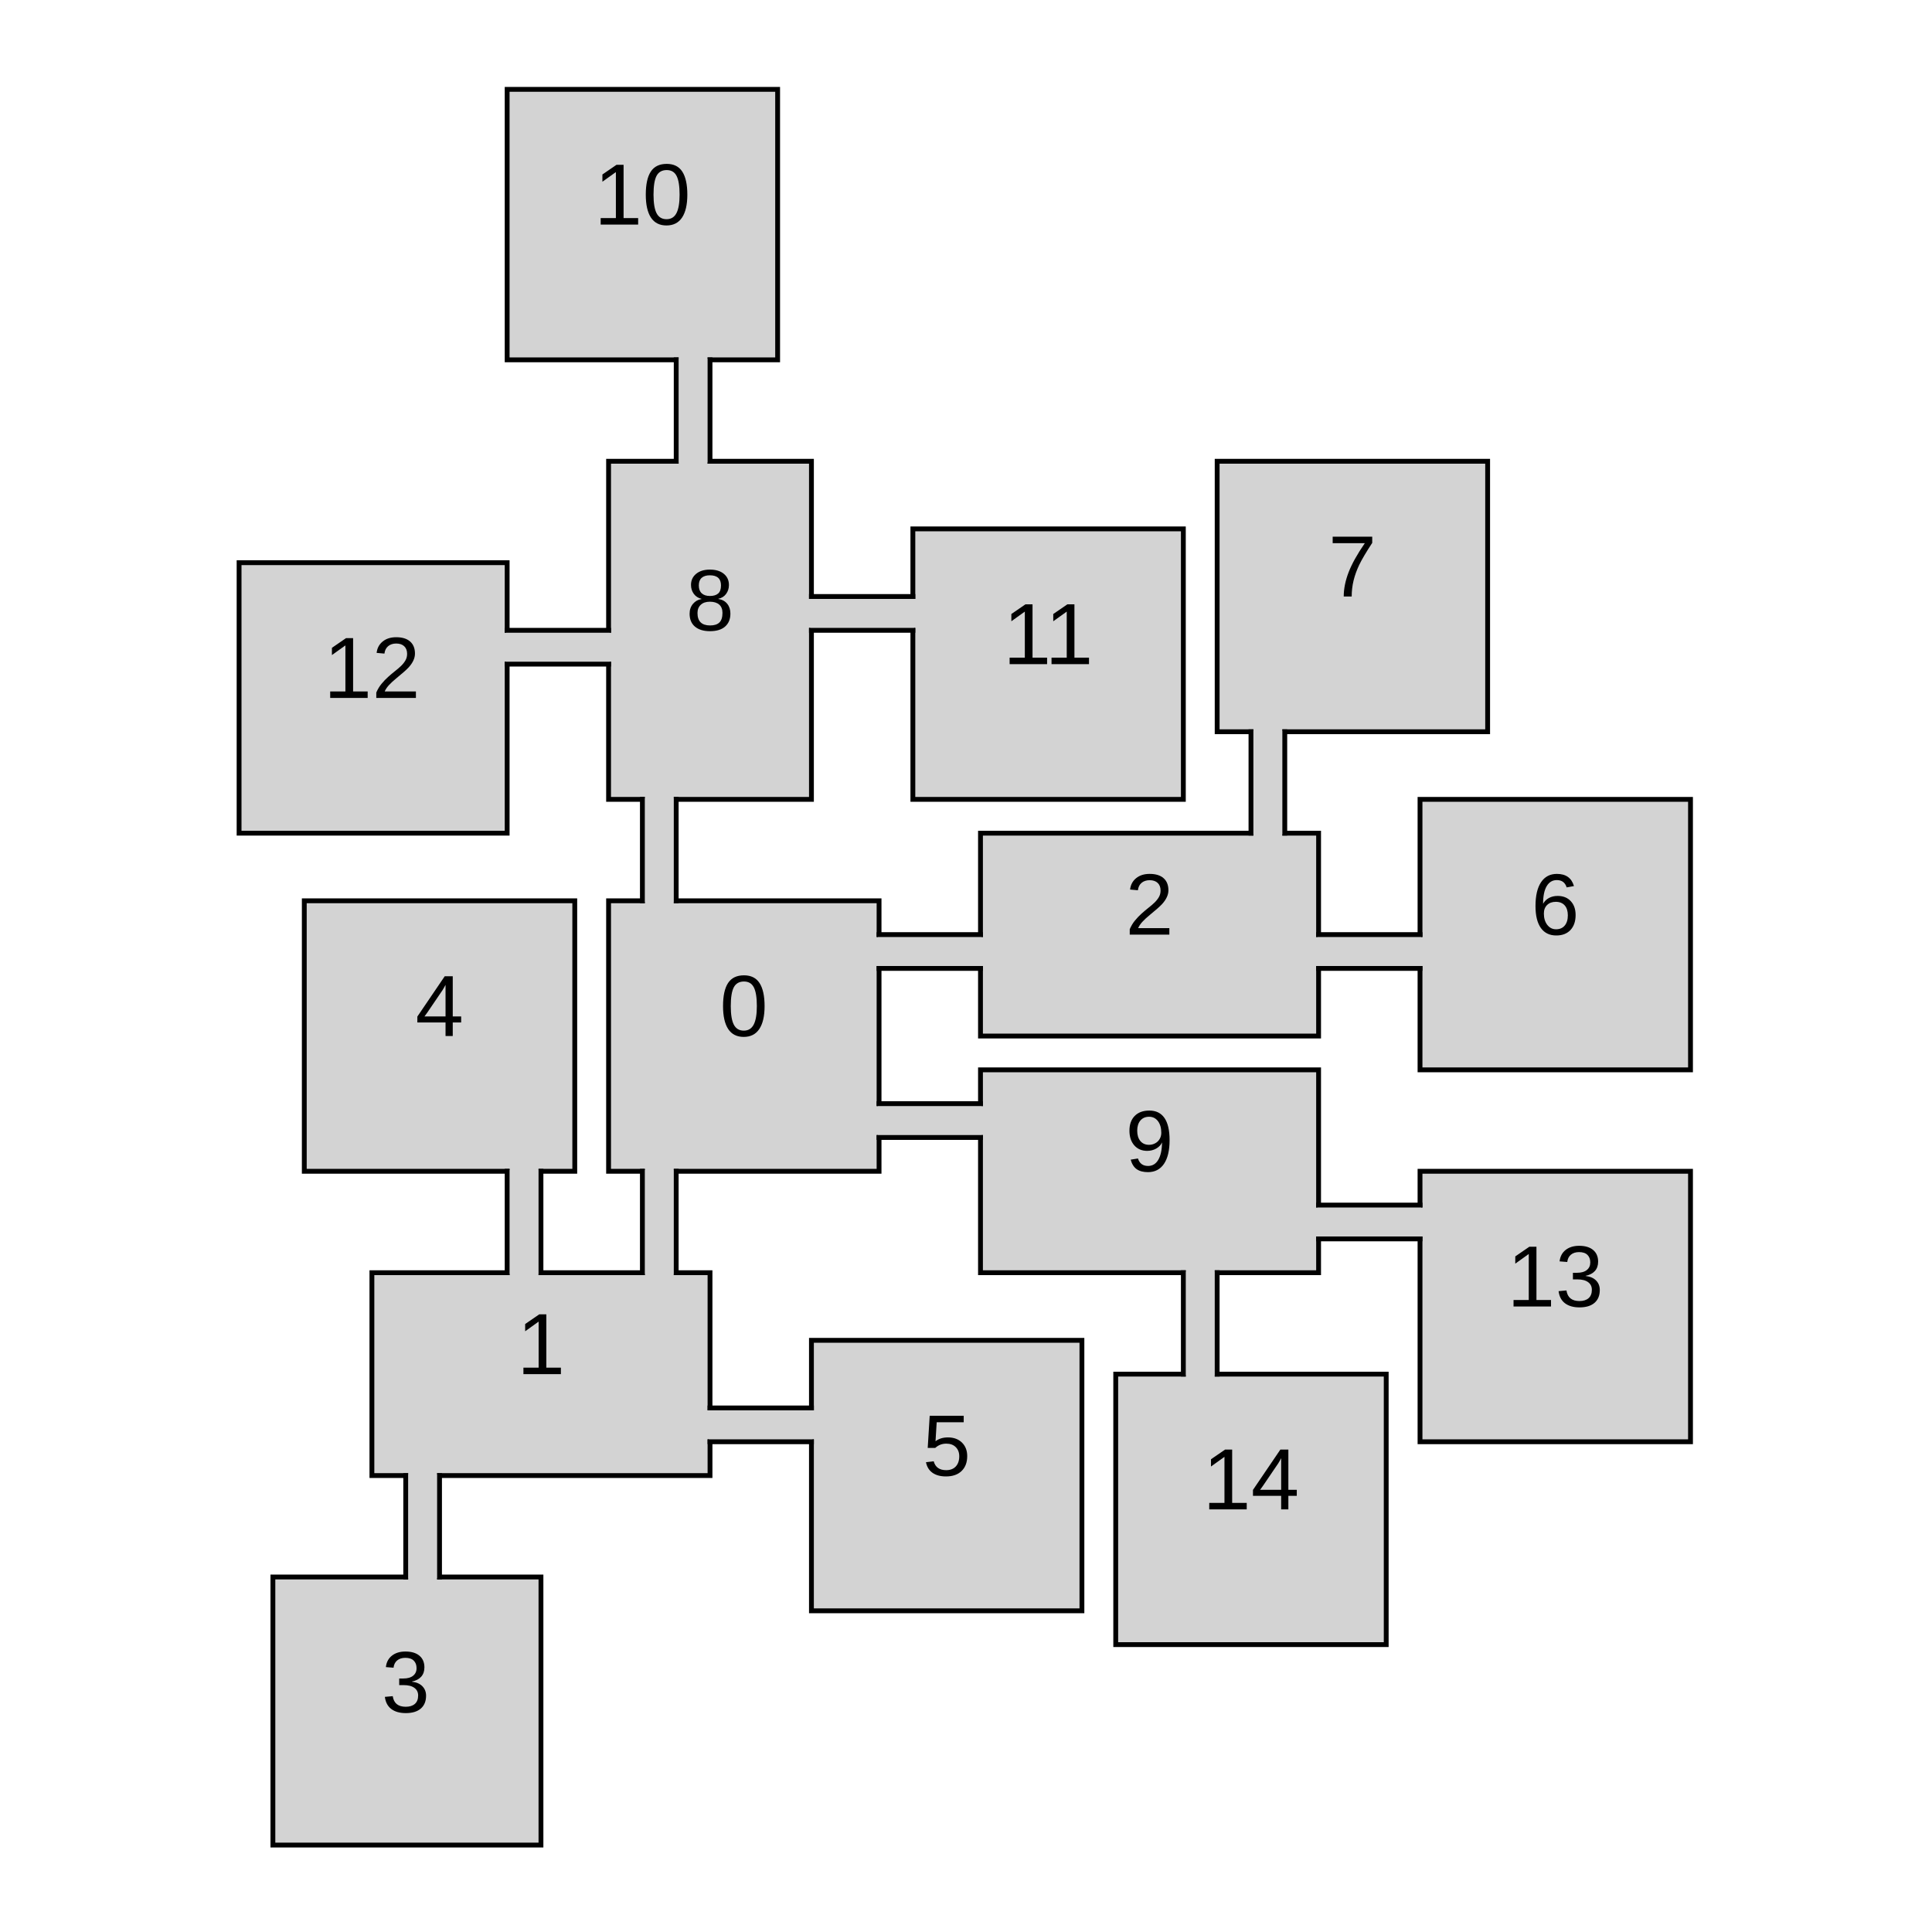
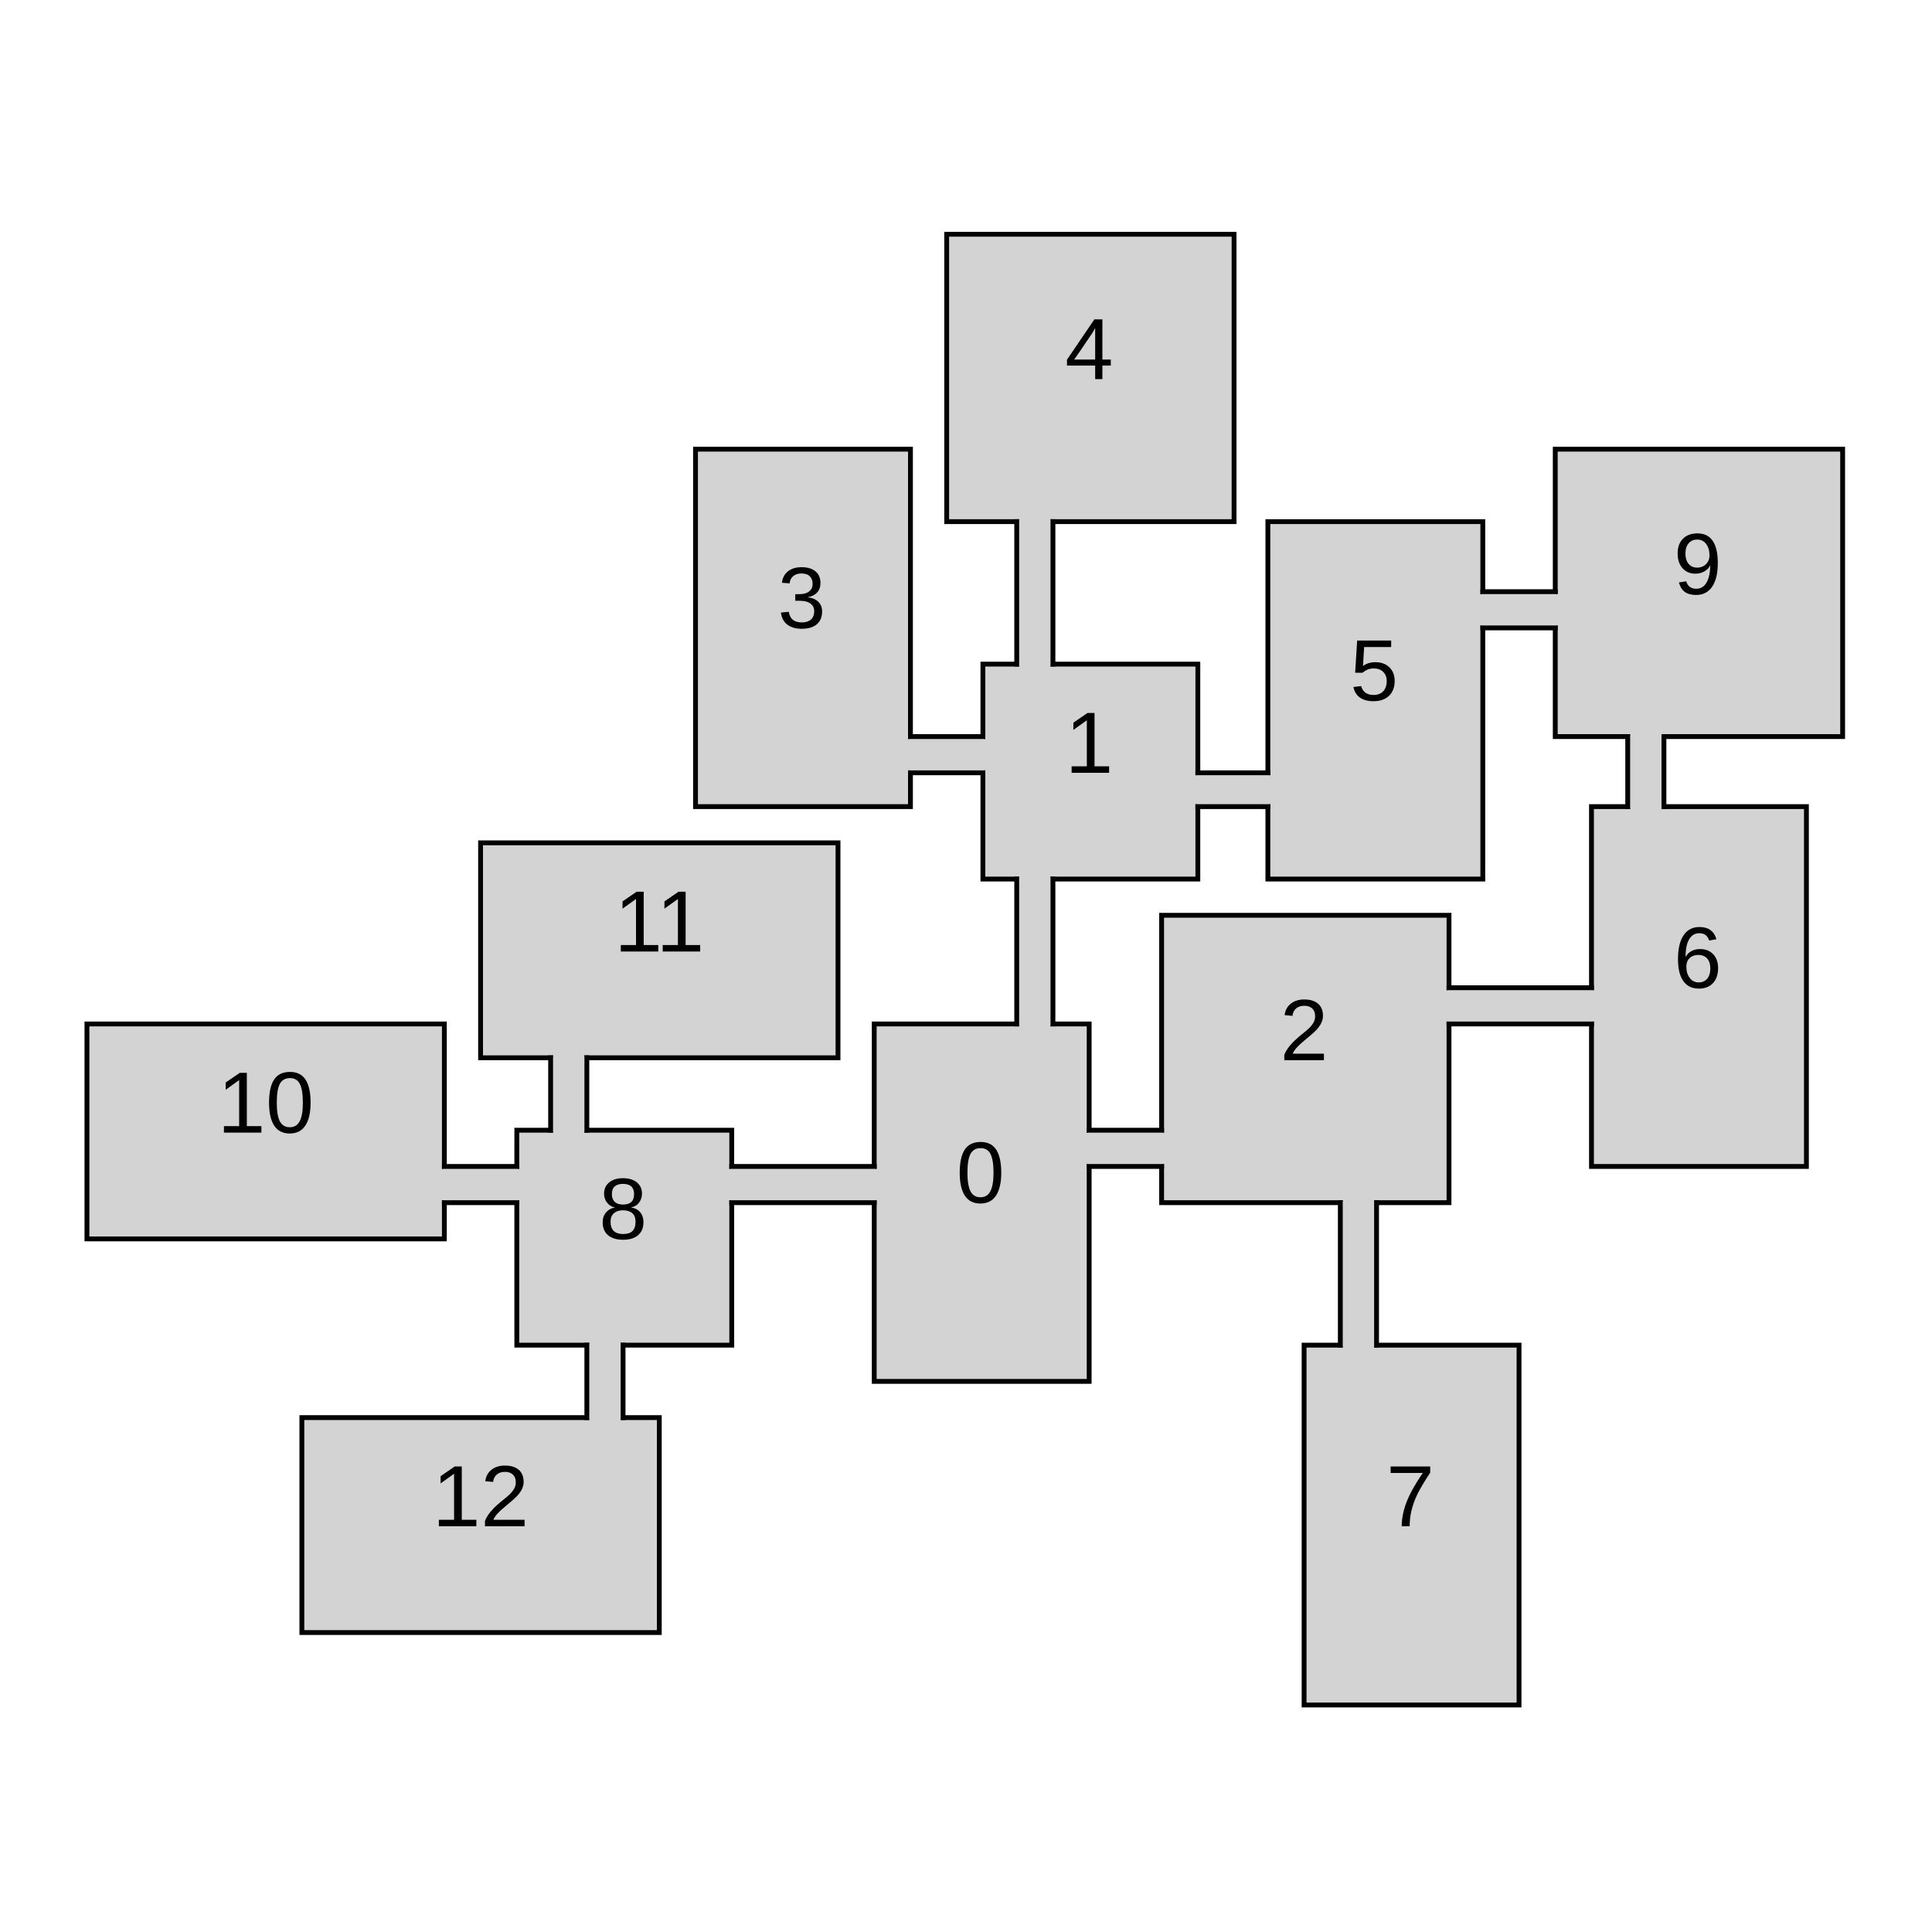
<svg xmlns="http://www.w3.org/2000/svg" viewBox="0 0 800 800">
-   <polygon points="252,485 252,373 364,373 364,485 " style="fill:rgb(211,211,211);stroke:rgb(211,211,211)" />
-   <path d="M 364 471 L 364 485 L 280 485 M 266 485 L 252 485 L 252 373 L 266 373 M 280 373 L 364 373 L 364 387 M 364 401 L 364 457 M 364 471 " fill="none" stroke="black" stroke-linecap="square" stroke-width="2" />
-   <text x="308" y="429" alignment-baseline="middle" text-anchor="middle" style="font-family: arial;" font-size="36">0</text>
-   <polygon points="154,527 294,527 294,611 154,611 " style="fill:rgb(211,211,211);stroke:rgb(211,211,211)" />
-   <path d="M 168 611 L 154 611 L 154 527 L 210 527 M 224 527 L 266 527 M 280 527 L 294 527 L 294 583 M 294 597 L 294 611 L 182 611 M 168 611 " fill="none" stroke="black" stroke-linecap="square" stroke-width="2" />
-   <text x="224" y="569" alignment-baseline="middle" text-anchor="middle" style="font-family: arial;" font-size="36">1</text>
-   <polygon points="406,345 546,345 546,429 406,429 " style="fill:rgb(211,211,211);stroke:rgb(211,211,211)" />
-   <path d="M 546 429 L 406 429 L 406 401 M 406 387 L 406 345 L 518 345 M 532 345 L 546 345 L 546 387 M 546 401 L 546 429 " fill="none" stroke="black" stroke-linecap="square" stroke-width="2" />
-   <text x="476" y="387" alignment-baseline="middle" text-anchor="middle" style="font-family: arial;" font-size="36">2</text>
-   <polygon points="113,764 113,653 224,653 224,764 " style="fill:rgb(211,211,211);stroke:rgb(211,211,211)" />
-   <path d="M 224 653 L 224 764 L 113 764 L 113 653 L 168 653 M 182 653 L 224 653 " fill="none" stroke="black" stroke-linecap="square" stroke-width="2" />
-   <text x="168" y="709" alignment-baseline="middle" text-anchor="middle" style="font-family: arial;" font-size="36">3</text>
-   <polygon points="126,485 126,373 238,373 238,485 " style="fill:rgb(211,211,211);stroke:rgb(211,211,211)" />
-   <path d="M 238 373 L 238 485 L 224 485 M 210 485 L 126 485 L 126 373 L 238 373 " fill="none" stroke="black" stroke-linecap="square" stroke-width="2" />
-   <text x="182" y="429" alignment-baseline="middle" text-anchor="middle" style="font-family: arial;" font-size="36">4</text>
-   <polygon points="336,667 336,555 448,555 448,667 " style="fill:rgb(211,211,211);stroke:rgb(211,211,211)" />
-   <path d="M 448 555 L 448 667 L 336 667 L 336 597 M 336 583 L 336 555 L 448 555 " fill="none" stroke="black" stroke-linecap="square" stroke-width="2" />
-   <text x="392" y="611" alignment-baseline="middle" text-anchor="middle" style="font-family: arial;" font-size="36">5</text>
-   <polygon points="588,331 700,331 700,443 588,443 " style="fill:rgb(211,211,211);stroke:rgb(211,211,211)" />
-   <path d="M 700 443 L 588 443 L 588 401 M 588 387 L 588 331 L 700 331 L 700 443 " fill="none" stroke="black" stroke-linecap="square" stroke-width="2" />
-   <text x="644" y="387" alignment-baseline="middle" text-anchor="middle" style="font-family: arial;" font-size="36">6</text>
-   <polygon points="504,303 504,191 616,191 616,303 " style="fill:rgb(211,211,211);stroke:rgb(211,211,211)" />
-   <path d="M 616 191 L 616 303 L 532 303 M 518 303 L 504 303 L 504 191 L 616 191 " fill="none" stroke="black" stroke-linecap="square" stroke-width="2" />
-   <text x="560" y="247" alignment-baseline="middle" text-anchor="middle" style="font-family: arial;" font-size="36">7</text>
-   <polygon points="252,331 252,191 336,191 336,331 " style="fill:rgb(211,211,211);stroke:rgb(211,211,211)" />
-   <path d="M 336 261 L 336 331 L 280 331 M 266 331 L 252 331 L 252 275 M 252 261 L 252 191 L 280 191 M 294 191 L 336 191 L 336 247 M 336 261 " fill="none" stroke="black" stroke-linecap="square" stroke-width="2" />
-   <text x="294" y="261" alignment-baseline="middle" text-anchor="middle" style="font-family: arial;" font-size="36">8</text>
-   <polygon points="406,443 546,443 546,527 406,527 " style="fill:rgb(211,211,211);stroke:rgb(211,211,211)" />
-   <path d="M 490 527 L 406 527 L 406 471 M 406 457 L 406 443 L 546 443 L 546 499 M 546 513 L 546 527 L 504 527 M 490 527 " fill="none" stroke="black" stroke-linecap="square" stroke-width="2" />
-   <text x="476" y="485" alignment-baseline="middle" text-anchor="middle" style="font-family: arial;" font-size="36">9</text>
-   <polygon points="210,149 210,37 322,37 322,149 " style="fill:rgb(211,211,211);stroke:rgb(211,211,211)" />
-   <path d="M 322 37 L 322 149 L 294 149 M 280 149 L 210 149 L 210 37 L 322 37 " fill="none" stroke="black" stroke-linecap="square" stroke-width="2" />
-   <text x="266" y="93" alignment-baseline="middle" text-anchor="middle" style="font-family: arial;" font-size="36">10</text>
-   <polygon points="378,219 490,219 490,331 378,331 " style="fill:rgb(211,211,211);stroke:rgb(211,211,211)" />
-   <path d="M 490 331 L 378 331 L 378 261 M 378 247 L 378 219 L 490 219 L 490 331 " fill="none" stroke="black" stroke-linecap="square" stroke-width="2" />
-   <text x="434" y="275" alignment-baseline="middle" text-anchor="middle" style="font-family: arial;" font-size="36">11</text>
-   <polygon points="99,233 210,233 210,345 99,345 " style="fill:rgb(211,211,211);stroke:rgb(211,211,211)" />
-   <path d="M 210 345 L 99 345 L 99 233 L 210 233 L 210 261 M 210 275 L 210 345 " fill="none" stroke="black" stroke-linecap="square" stroke-width="2" />
-   <text x="154" y="289" alignment-baseline="middle" text-anchor="middle" style="font-family: arial;" font-size="36">12</text>
-   <polygon points="588,485 700,485 700,597 588,597 " style="fill:rgb(211,211,211);stroke:rgb(211,211,211)" />
-   <path d="M 700 597 L 588 597 L 588 513 M 588 499 L 588 485 L 700 485 L 700 597 " fill="none" stroke="black" stroke-linecap="square" stroke-width="2" />
-   <text x="644" y="541" alignment-baseline="middle" text-anchor="middle" style="font-family: arial;" font-size="36">13</text>
-   <polygon points="462,681 462,569 574,569 574,681 " style="fill:rgb(211,211,211);stroke:rgb(211,211,211)" />
-   <path d="M 574 569 L 574 681 L 462 681 L 462 569 L 490 569 M 504 569 L 574 569 " fill="none" stroke="black" stroke-linecap="square" stroke-width="2" />
-   <text x="518" y="625" alignment-baseline="middle" text-anchor="middle" style="font-family: arial;" font-size="36">14</text>
-   <polygon points="266,485 280,485 280,527 266,527 " style="fill:rgb(211,211,211);stroke:rgb(211,211,211)" />
-   <path d="M 266 527 L 266 527 L 266 485 L 266 485 M 280 485 L 280 527 L 280 527 M 266 527 " fill="none" stroke="black" stroke-linecap="square" stroke-width="2" />
-   <polygon points="364,401 364,387 406,387 406,401 " style="fill:rgb(211,211,211);stroke:rgb(211,211,211)" />
-   <path d="M 406 401 L 406 401 L 364 401 L 364 401 M 364 387 L 406 387 L 406 387 M 406 401 " fill="none" stroke="black" stroke-linecap="square" stroke-width="2" />
-   <polygon points="266,331 280,331 280,373 266,373 " style="fill:rgb(211,211,211);stroke:rgb(211,211,211)" />
-   <path d="M 266 373 L 266 373 L 266 331 L 266 331 M 280 331 L 280 373 L 280 373 M 266 373 " fill="none" stroke="black" stroke-linecap="square" stroke-width="2" />
-   <polygon points="364,471 364,457 406,457 406,471 " style="fill:rgb(211,211,211);stroke:rgb(211,211,211)" />
-   <path d="M 406 471 L 406 471 L 364 471 L 364 471 M 364 457 L 406 457 L 406 457 M 406 471 " fill="none" stroke="black" stroke-linecap="square" stroke-width="2" />
-   <polygon points="168,611 182,611 182,653 168,653 " style="fill:rgb(211,211,211);stroke:rgb(211,211,211)" />
-   <path d="M 168 653 L 168 653 L 168 611 L 168 611 M 182 611 L 182 653 L 182 653 M 168 653 " fill="none" stroke="black" stroke-linecap="square" stroke-width="2" />
-   <polygon points="210,485 224,485 224,527 210,527 " style="fill:rgb(211,211,211);stroke:rgb(211,211,211)" />
-   <path d="M 210 527 L 210 527 L 210 485 L 210 485 M 224 485 L 224 527 L 224 527 M 210 527 " fill="none" stroke="black" stroke-linecap="square" stroke-width="2" />
-   <polygon points="294,597 294,583 336,583 336,597 " style="fill:rgb(211,211,211);stroke:rgb(211,211,211)" />
-   <path d="M 336 597 L 336 597 L 294 597 L 294 597 M 294 583 L 336 583 L 336 583 M 336 597 " fill="none" stroke="black" stroke-linecap="square" stroke-width="2" />
-   <polygon points="546,401 546,387 588,387 588,401 " style="fill:rgb(211,211,211);stroke:rgb(211,211,211)" />
-   <path d="M 588 401 L 588 401 L 546 401 L 546 401 M 546 387 L 588 387 L 588 387 M 588 401 " fill="none" stroke="black" stroke-linecap="square" stroke-width="2" />
-   <polygon points="518,303 532,303 532,345 518,345 " style="fill:rgb(211,211,211);stroke:rgb(211,211,211)" />
-   <path d="M 518 345 L 518 345 L 518 303 L 518 303 M 532 303 L 532 345 L 532 345 M 518 345 " fill="none" stroke="black" stroke-linecap="square" stroke-width="2" />
-   <polygon points="280,149 294,149 294,191 280,191 " style="fill:rgb(211,211,211);stroke:rgb(211,211,211)" />
-   <path d="M 280 191 L 280 191 L 280 149 L 280 149 M 294 149 L 294 191 L 294 191 M 280 191 " fill="none" stroke="black" stroke-linecap="square" stroke-width="2" />
-   <polygon points="336,261 336,247 378,247 378,261 " style="fill:rgb(211,211,211);stroke:rgb(211,211,211)" />
-   <path d="M 378 261 L 378 261 L 336 261 L 336 261 M 336 247 L 378 247 L 378 247 M 378 261 " fill="none" stroke="black" stroke-linecap="square" stroke-width="2" />
-   <polygon points="210,275 210,261 252,261 252,275 " style="fill:rgb(211,211,211);stroke:rgb(211,211,211)" />
-   <path d="M 252 275 L 252 275 L 210 275 L 210 275 M 210 261 L 252 261 L 252 261 M 252 275 " fill="none" stroke="black" stroke-linecap="square" stroke-width="2" />
-   <polygon points="546,513 546,499 588,499 588,513 " style="fill:rgb(211,211,211);stroke:rgb(211,211,211)" />
-   <path d="M 588 513 L 588 513 L 546 513 L 546 513 M 546 499 L 588 499 L 588 499 M 588 513 " fill="none" stroke="black" stroke-linecap="square" stroke-width="2" />
-   <polygon points="490,527 504,527 504,569 490,569 " style="fill:rgb(211,211,211);stroke:rgb(211,211,211)" />
-   <path d="M 490 569 L 490 569 L 490 527 L 490 527 M 504 527 L 504 569 L 504 569 M 490 569 " fill="none" stroke="black" stroke-linecap="square" stroke-width="2" />
+   <polygon points="362,572 362,424 451,424 451,572 " style="fill:rgb(211,211,211);stroke:rgb(211,211,211)" />
+   <path d="M 451 483 L 451 572 L 362 572 L 362 498 M 362 483 L 362 424 L 421 424 M 436 424 L 451 424 L 451 468 M 451 483 " fill="none" stroke="black" stroke-linecap="square" stroke-width="2" />
+   <text x="406" y="498" alignment-baseline="middle" text-anchor="middle" style="font-family: arial;" font-size="36">0</text>
+   <polygon points="407,275 496,275 496,364 407,364 " style="fill:rgb(211,211,211);stroke:rgb(211,211,211)" />
+   <path d="M 421 364 L 407 364 L 407 320 M 407 305 L 407 275 L 421 275 M 436 275 L 496 275 L 496 320 M 496 334 L 496 364 L 436 364 M 421 364 " fill="none" stroke="black" stroke-linecap="square" stroke-width="2" />
+   <text x="451" y="320" alignment-baseline="middle" text-anchor="middle" style="font-family: arial;" font-size="36">1</text>
+   <polygon points="481,498 481,379 600,379 600,498 " style="fill:rgb(211,211,211);stroke:rgb(211,211,211)" />
+   <path d="M 600 424 L 600 498 L 570 498 M 555 498 L 481 498 L 481 483 M 481 468 L 481 379 L 600 379 L 600 409 M 600 424 " fill="none" stroke="black" stroke-linecap="square" stroke-width="2" />
+   <text x="540" y="439" alignment-baseline="middle" text-anchor="middle" style="font-family: arial;" font-size="36">2</text>
+   <polygon points="288,334 288,186 377,186 377,334 " style="fill:rgb(211,211,211);stroke:rgb(211,211,211)" />
+   <path d="M 377 320 L 377 334 L 288 334 L 288 186 L 377 186 L 377 305 M 377 320 " fill="none" stroke="black" stroke-linecap="square" stroke-width="2" />
+   <text x="332" y="260" alignment-baseline="middle" text-anchor="middle" style="font-family: arial;" font-size="36">3</text>
+   <polygon points="392,97 511,97 511,216 392,216 " style="fill:rgb(211,211,211);stroke:rgb(211,211,211)" />
+   <path d="M 421 216 L 392 216 L 392 97 L 511 97 L 511 216 L 436 216 M 421 216 " fill="none" stroke="black" stroke-linecap="square" stroke-width="2" />
+   <text x="451" y="157" alignment-baseline="middle" text-anchor="middle" style="font-family: arial;" font-size="36">4</text>
+   <polygon points="525,364 525,216 614,216 614,364 " style="fill:rgb(211,211,211);stroke:rgb(211,211,211)" />
+   <path d="M 614 260 L 614 364 L 525 364 L 525 334 M 525 320 L 525 216 L 614 216 L 614 245 M 614 260 " fill="none" stroke="black" stroke-linecap="square" stroke-width="2" />
+   <text x="569" y="290" alignment-baseline="middle" text-anchor="middle" style="font-family: arial;" font-size="36">5</text>
+   <polygon points="659,483 659,334 748,334 748,483 " style="fill:rgb(211,211,211);stroke:rgb(211,211,211)" />
+   <path d="M 748 334 L 748 483 L 659 483 L 659 424 M 659 409 L 659 334 L 674 334 M 689 334 L 748 334 " fill="none" stroke="black" stroke-linecap="square" stroke-width="2" />
+   <text x="703" y="409" alignment-baseline="middle" text-anchor="middle" style="font-family: arial;" font-size="36">6</text>
+   <polygon points="540,706 540,557 629,557 629,706 " style="fill:rgb(211,211,211);stroke:rgb(211,211,211)" />
+   <path d="M 629 557 L 629 706 L 540 706 L 540 557 L 555 557 M 570 557 L 629 557 " fill="none" stroke="black" stroke-linecap="square" stroke-width="2" />
+   <text x="584" y="632" alignment-baseline="middle" text-anchor="middle" style="font-family: arial;" font-size="36">7</text>
+   <polygon points="214,468 303,468 303,557 214,557 " style="fill:rgb(211,211,211);stroke:rgb(211,211,211)" />
+   <path d="M 243 557 L 214 557 L 214 498 M 214 483 L 214 468 L 228 468 M 243 468 L 303 468 L 303 483 M 303 498 L 303 557 L 258 557 M 243 557 " fill="none" stroke="black" stroke-linecap="square" stroke-width="2" />
+   <text x="258" y="513" alignment-baseline="middle" text-anchor="middle" style="font-family: arial;" font-size="36">8</text>
+   <polygon points="644,305 644,186 763,186 763,305 " style="fill:rgb(211,211,211);stroke:rgb(211,211,211)" />
+   <path d="M 763 186 L 763 305 L 689 305 M 674 305 L 644 305 L 644 260 M 644 245 L 644 186 L 763 186 " fill="none" stroke="black" stroke-linecap="square" stroke-width="2" />
+   <text x="703" y="246" alignment-baseline="middle" text-anchor="middle" style="font-family: arial;" font-size="36">9</text>
+   <polygon points="36,424 184,424 184,513 36,513 " style="fill:rgb(211,211,211);stroke:rgb(211,211,211)" />
+   <path d="M 184 513 L 36 513 L 36 424 L 184 424 L 184 483 M 184 498 L 184 513 " fill="none" stroke="black" stroke-linecap="square" stroke-width="2" />
+   <text x="110" y="469" alignment-baseline="middle" text-anchor="middle" style="font-family: arial;" font-size="36">10</text>
+   <polygon points="199,349 347,349 347,438 199,438 " style="fill:rgb(211,211,211);stroke:rgb(211,211,211)" />
+   <path d="M 228 438 L 199 438 L 199 349 L 347 349 L 347 438 L 243 438 M 228 438 " fill="none" stroke="black" stroke-linecap="square" stroke-width="2" />
+   <text x="273" y="394" alignment-baseline="middle" text-anchor="middle" style="font-family: arial;" font-size="36">11</text>
+   <polygon points="125,587 273,587 273,676 125,676 " style="fill:rgb(211,211,211);stroke:rgb(211,211,211)" />
+   <path d="M 273 676 L 125 676 L 125 587 L 243 587 M 258 587 L 273 587 L 273 676 " fill="none" stroke="black" stroke-linecap="square" stroke-width="2" />
+   <text x="199" y="632" alignment-baseline="middle" text-anchor="middle" style="font-family: arial;" font-size="36">12</text>
+   <polygon points="421,364 436,364 436,424 421,424 " style="fill:rgb(211,211,211);stroke:rgb(211,211,211)" />
+   <path d="M 421 424 L 421 424 L 421 364 L 421 364 M 436 364 L 436 424 L 436 424 M 421 424 " fill="none" stroke="black" stroke-linecap="square" stroke-width="2" />
+   <polygon points="451,483 451,468 481,468 481,483 " style="fill:rgb(211,211,211);stroke:rgb(211,211,211)" />
+   <path d="M 481 483 L 481 483 L 451 483 L 451 483 M 451 468 L 481 468 L 481 468 M 481 483 " fill="none" stroke="black" stroke-linecap="square" stroke-width="2" />
+   <polygon points="303,498 303,483 362,483 362,498 " style="fill:rgb(211,211,211);stroke:rgb(211,211,211)" />
+   <path d="M 362 498 L 362 498 L 303 498 L 303 498 M 303 483 L 362 483 L 362 483 M 362 498 " fill="none" stroke="black" stroke-linecap="square" stroke-width="2" />
+   <polygon points="377,320 377,305 407,305 407,320 " style="fill:rgb(211,211,211);stroke:rgb(211,211,211)" />
+   <path d="M 407 320 L 407 320 L 377 320 L 377 320 M 377 305 L 407 305 L 407 305 M 407 320 " fill="none" stroke="black" stroke-linecap="square" stroke-width="2" />
+   <polygon points="421,216 436,216 436,275 421,275 " style="fill:rgb(211,211,211);stroke:rgb(211,211,211)" />
+   <path d="M 421 275 L 421 275 L 421 216 L 421 216 M 436 216 L 436 275 L 436 275 M 421 275 " fill="none" stroke="black" stroke-linecap="square" stroke-width="2" />
+   <polygon points="496,334 496,320 525,320 525,334 " style="fill:rgb(211,211,211);stroke:rgb(211,211,211)" />
+   <path d="M 525 334 L 525 334 L 496 334 L 496 334 M 496 320 L 525 320 L 525 320 M 525 334 " fill="none" stroke="black" stroke-linecap="square" stroke-width="2" />
+   <polygon points="600,424 600,409 659,409 659,424 " style="fill:rgb(211,211,211);stroke:rgb(211,211,211)" />
+   <path d="M 659 424 L 659 424 L 600 424 L 600 424 M 600 409 L 659 409 L 659 409 M 659 424 " fill="none" stroke="black" stroke-linecap="square" stroke-width="2" />
+   <polygon points="555,498 570,498 570,557 555,557 " style="fill:rgb(211,211,211);stroke:rgb(211,211,211)" />
+   <path d="M 555 557 L 555 557 L 555 498 L 555 498 M 570 498 L 570 557 L 570 557 M 555 557 " fill="none" stroke="black" stroke-linecap="square" stroke-width="2" />
+   <polygon points="614,260 614,245 644,245 644,260 " style="fill:rgb(211,211,211);stroke:rgb(211,211,211)" />
+   <path d="M 644 260 L 644 260 L 614 260 L 614 260 M 614 245 L 644 245 L 644 245 M 644 260 " fill="none" stroke="black" stroke-linecap="square" stroke-width="2" />
+   <polygon points="674,305 689,305 689,334 674,334 " style="fill:rgb(211,211,211);stroke:rgb(211,211,211)" />
+   <path d="M 674 334 L 674 334 L 674 305 L 674 305 M 689 305 L 689 334 L 689 334 M 674 334 " fill="none" stroke="black" stroke-linecap="square" stroke-width="2" />
+   <polygon points="184,498 184,483 214,483 214,498 " style="fill:rgb(211,211,211);stroke:rgb(211,211,211)" />
+   <path d="M 214 498 L 214 498 L 184 498 L 184 498 M 184 483 L 214 483 L 214 483 M 214 498 " fill="none" stroke="black" stroke-linecap="square" stroke-width="2" />
+   <polygon points="228,438 243,438 243,468 228,468 " style="fill:rgb(211,211,211);stroke:rgb(211,211,211)" />
+   <path d="M 228 468 L 228 468 L 228 438 L 228 438 M 243 438 L 243 468 L 243 468 M 228 468 " fill="none" stroke="black" stroke-linecap="square" stroke-width="2" />
+   <polygon points="243,557 258,557 258,587 243,587 " style="fill:rgb(211,211,211);stroke:rgb(211,211,211)" />
+   <path d="M 243 587 L 243 587 L 243 557 L 243 557 M 258 557 L 258 587 L 258 587 M 243 587 " fill="none" stroke="black" stroke-linecap="square" stroke-width="2" />
</svg>
